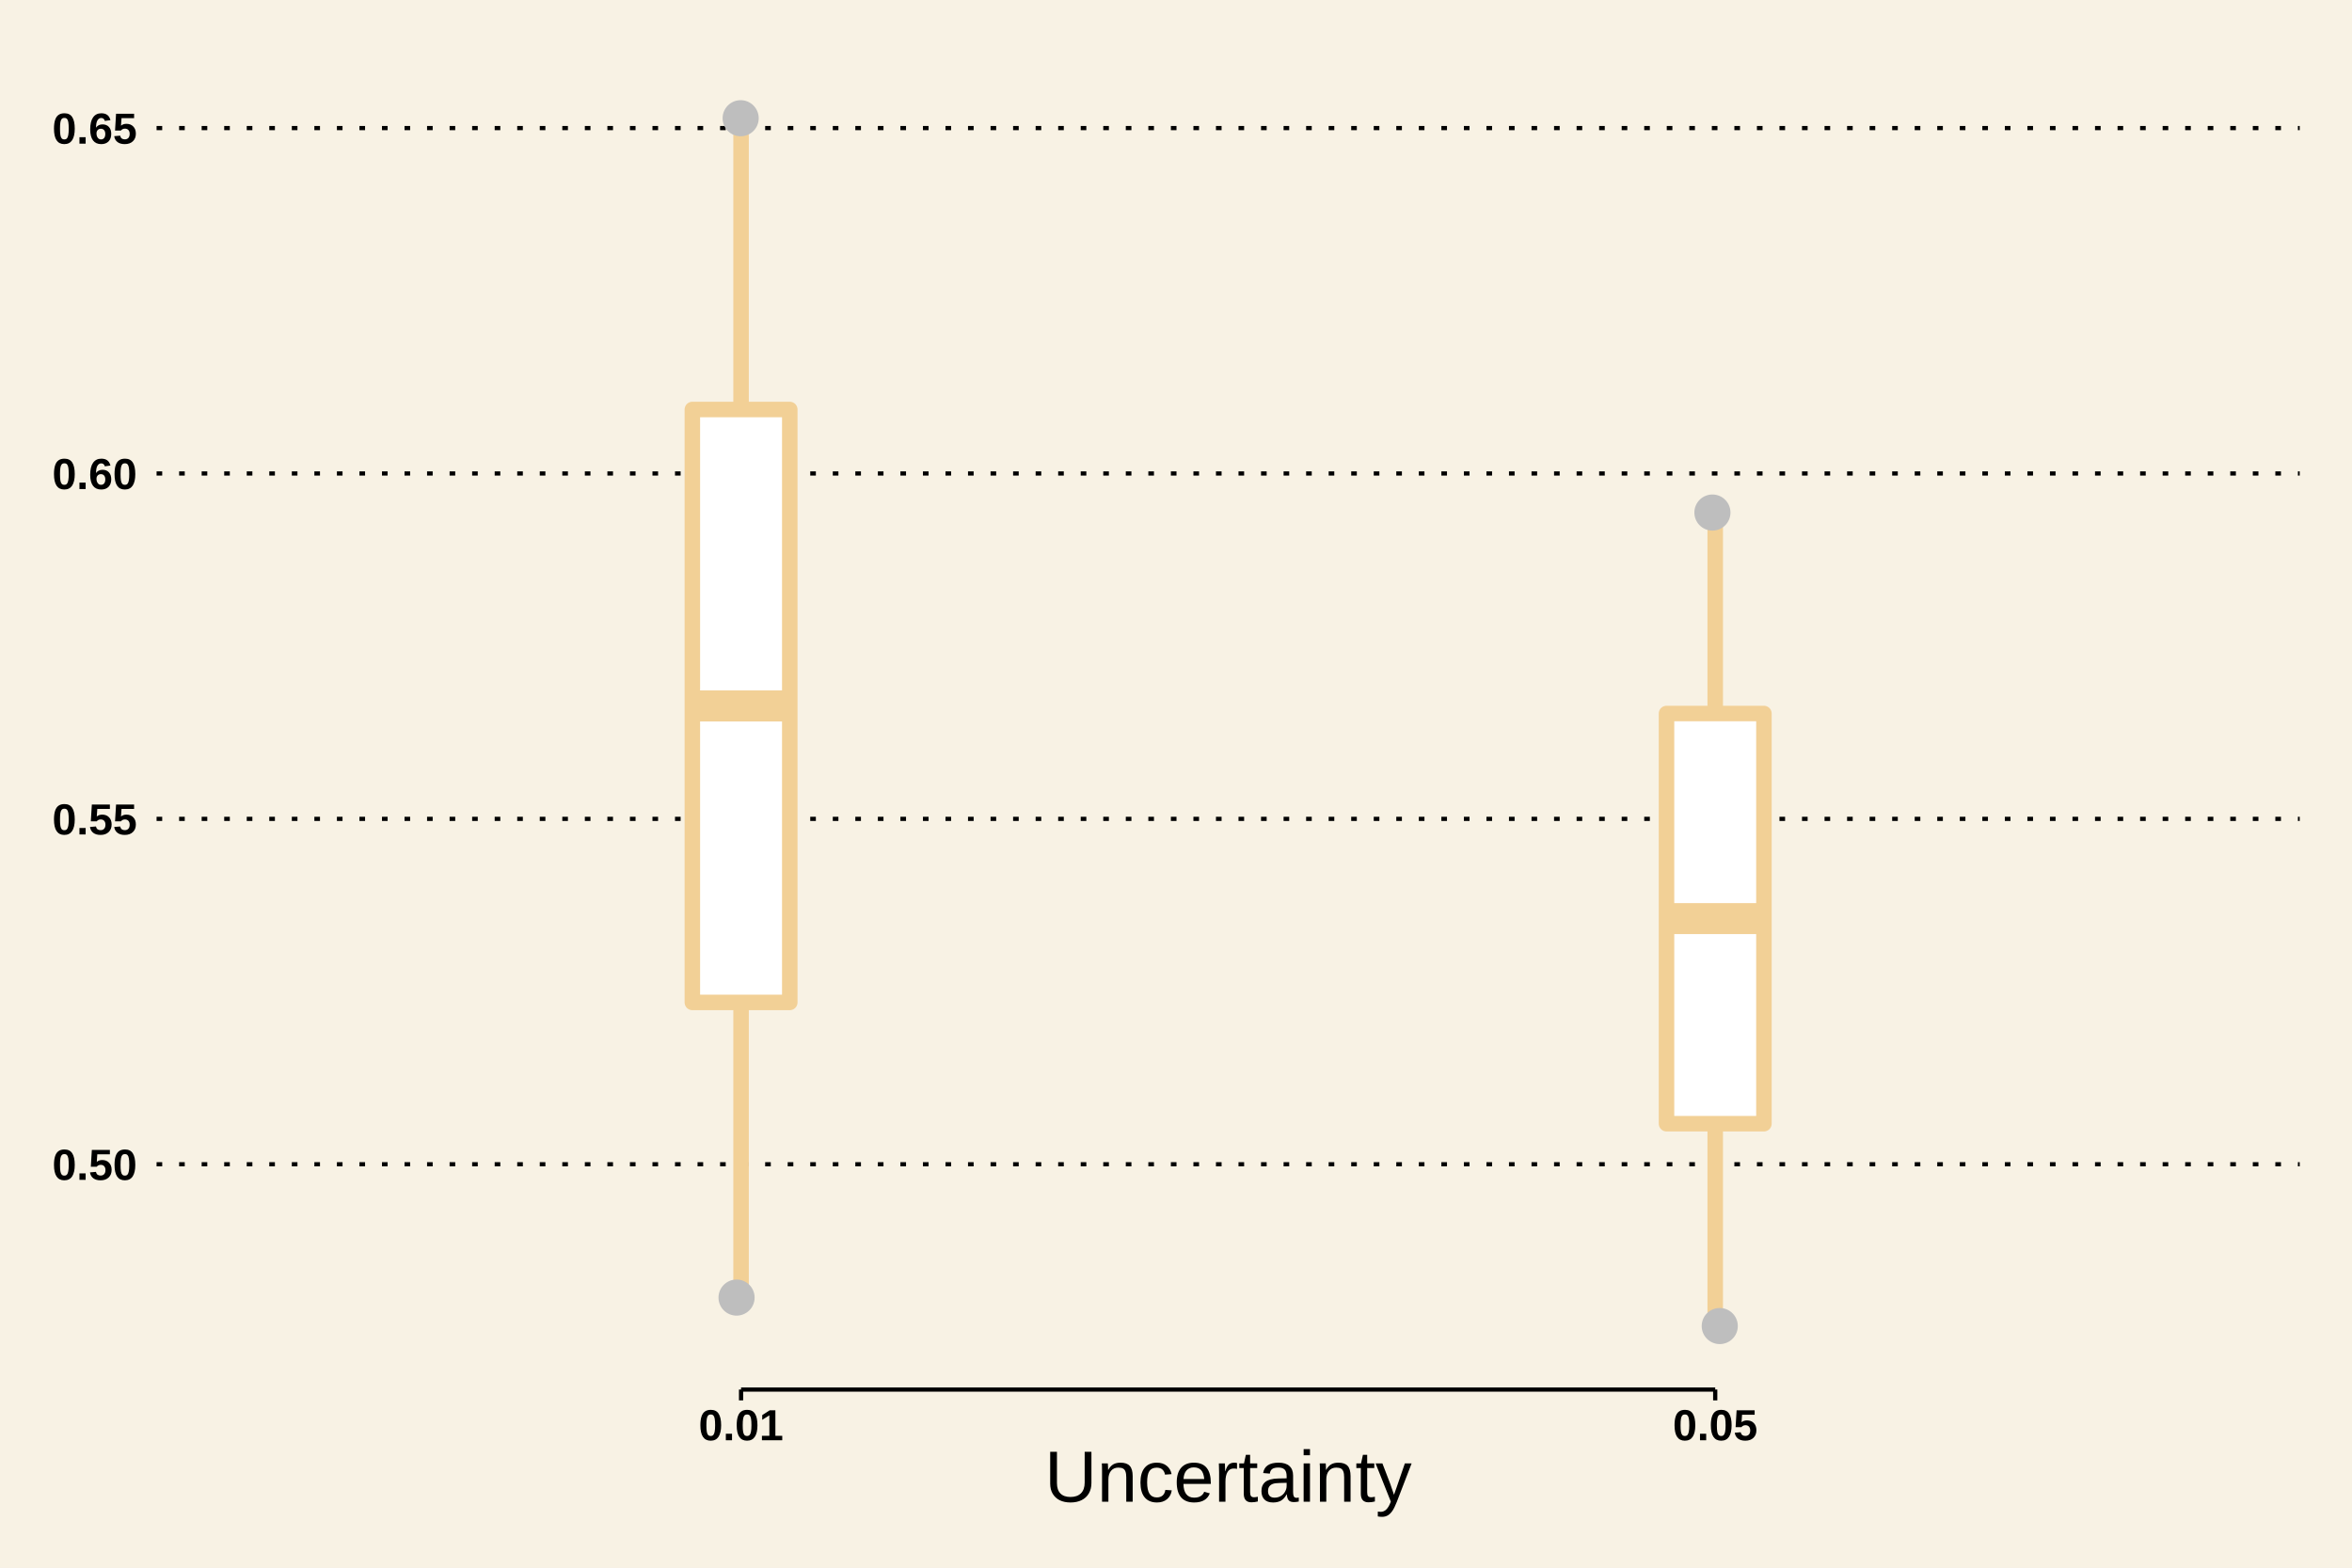
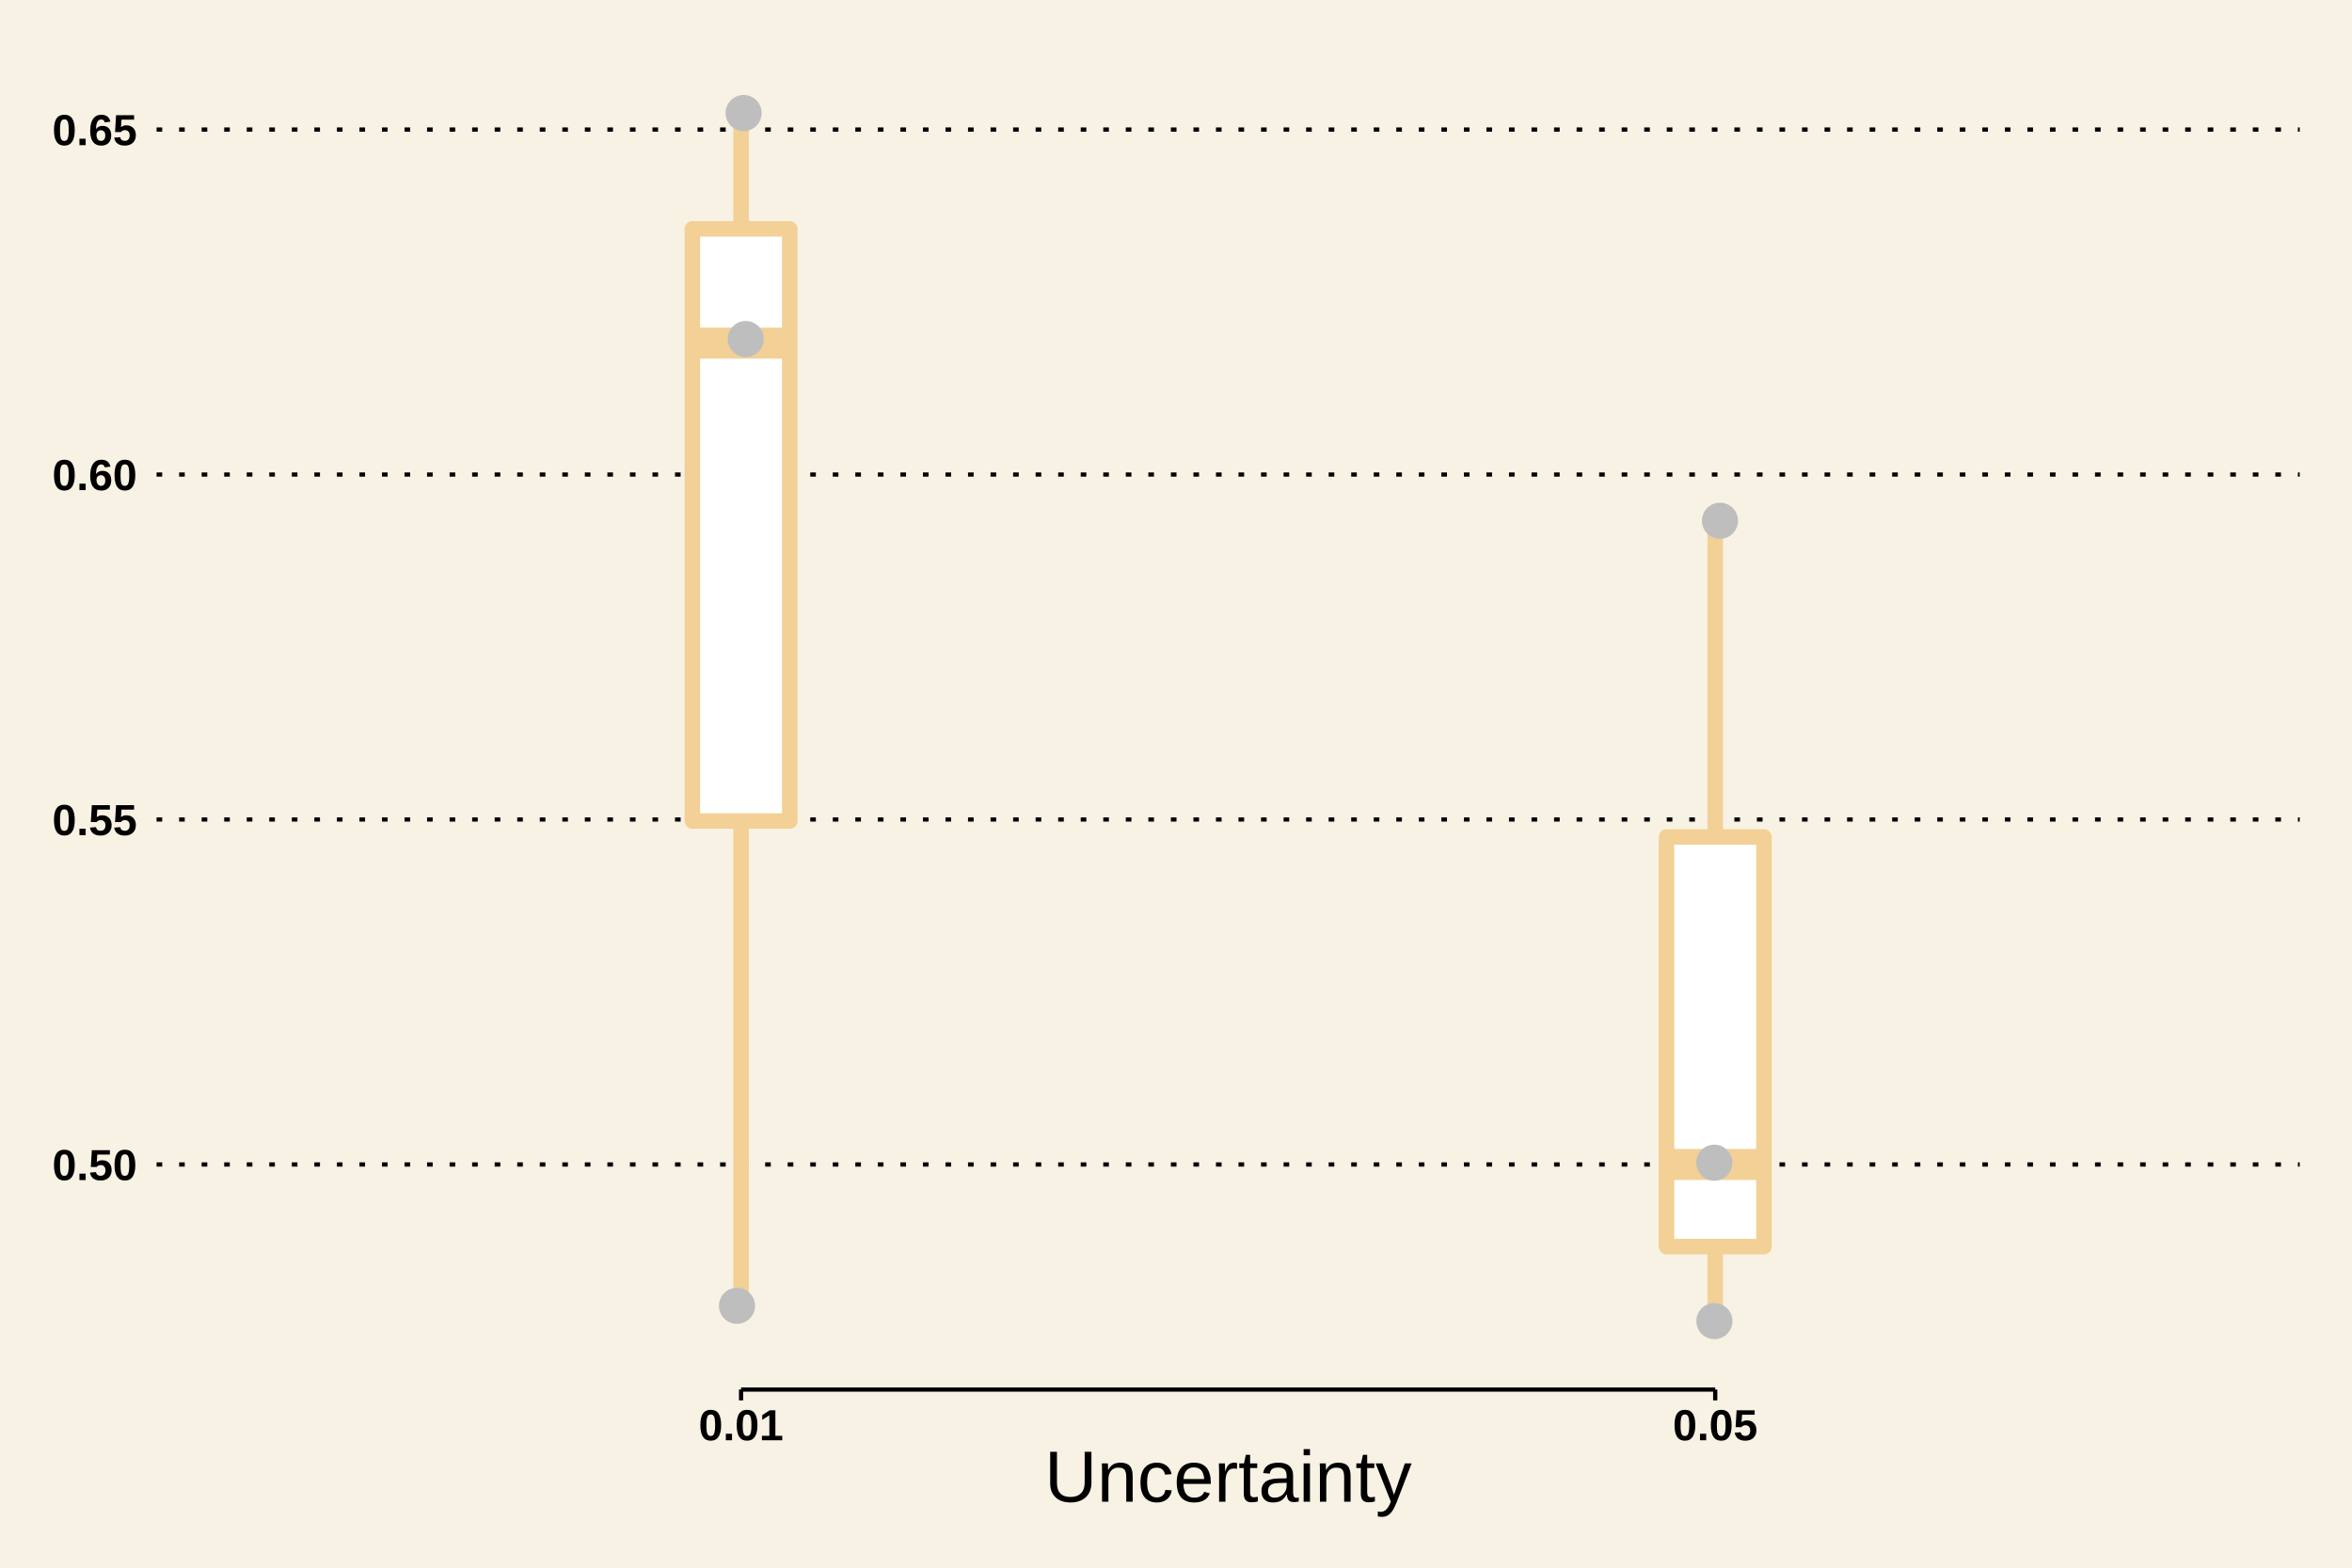
<svg xmlns="http://www.w3.org/2000/svg" class="svglite" width="648.00pt" height="432.00pt" viewBox="0 0 648.00 432.00">
  <defs>
    <style type="text/css">
    .svglite line, .svglite polyline, .svglite polygon, .svglite path, .svglite rect, .svglite circle {
      fill: none;
      stroke: #000000;
      stroke-linecap: round;
      stroke-linejoin: round;
      stroke-miterlimit: 10.00;
    }
    .svglite text {
      white-space: pre;
    }
  </style>
  </defs>
  <rect width="100%" height="100%" style="stroke: none; fill: #F8F2E4;" />
  <defs>
    <clipPath id="cpMC4wMHw2NDguMDB8MC4wMHw0MzIuMDA=">
      <rect x="0.00" y="0.00" width="648.00" height="432.00" />
    </clipPath>
  </defs>
  <g clip-path="url(#cpMC4wMHw2NDguMDB8MC4wMHw0MzIuMDA=)">
    <rect x="-0" y="0" width="648.00" height="432.00" style="stroke-width: 1.16; stroke: none; fill: #F8F2E4;" />
  </g>
  <defs>
    <clipPath id="cpNDMuMTR8NjMzLjYwfDE0LjQwfDM4Mi45MQ==">
      <rect x="43.14" y="14.40" width="590.46" height="368.51" />
    </clipPath>
  </defs>
  <g clip-path="url(#cpNDMuMTR8NjMzLjYwfDE0LjQwfDM4Mi45MQ==)">
    <rect x="43.14" y="14.40" width="590.46" height="368.51" style="stroke-width: 1.16; stroke: none; fill: #F8F2E4;" />
-     <polyline points="43.14,320.83 633.60,320.83 " style="stroke-width: 1.16; stroke-dasharray: 1.55,4.66; stroke-linecap: butt;" />
-     <polyline points="43.14,225.65 633.60,225.65 " style="stroke-width: 1.16; stroke-dasharray: 1.55,4.66; stroke-linecap: butt;" />
-     <polyline points="43.14,130.47 633.60,130.47 " style="stroke-width: 1.16; stroke-dasharray: 1.55,4.66; stroke-linecap: butt;" />
-     <polyline points="43.14,35.29 633.60,35.29 " style="stroke-width: 1.16; stroke-dasharray: 1.55,4.66; stroke-linecap: butt;" />
-     <line x1="204.17" y1="112.84" x2="204.17" y2="31.15" style="stroke-width: 4.27; stroke: #F2D096; stroke-linecap: butt;" />
-     <line x1="204.17" y1="276.23" x2="204.17" y2="357.92" style="stroke-width: 4.27; stroke: #F2D096; stroke-linecap: butt;" />
-     <polygon points="190.75,112.84 190.75,276.23 217.59,276.23 217.59,112.84 190.75,112.84 " style="stroke-width: 4.27; stroke: #F2D096; fill: #FFFFFF;" />
-     <line x1="190.75" y1="194.53" x2="217.59" y2="194.53" style="stroke-width: 8.54; stroke: #F2D096; stroke-linecap: butt;" />
-     <line x1="472.56" y1="196.62" x2="472.56" y2="140.11" style="stroke-width: 4.27; stroke: #F2D096; stroke-linecap: butt;" />
-     <line x1="472.56" y1="309.65" x2="472.56" y2="366.16" style="stroke-width: 4.27; stroke: #F2D096; stroke-linecap: butt;" />
-     <polygon points="459.14,196.62 459.14,309.65 485.98,309.65 485.98,196.62 459.14,196.62 " style="stroke-width: 4.27; stroke: #F2D096; fill: #FFFFFF;" />
-     <line x1="459.14" y1="253.13" x2="485.98" y2="253.13" style="stroke-width: 8.54; stroke: #F2D096; stroke-linecap: butt;" />
-     <circle cx="204.06" cy="32.58" r="4.62" style="stroke-width: 0.71; stroke: #BEBEBE; fill: #BEBEBE;" />
-     <circle cx="202.93" cy="357.57" r="4.62" style="stroke-width: 0.71; stroke: #BEBEBE; fill: #BEBEBE;" />
-     <circle cx="473.81" cy="365.41" r="4.62" style="stroke-width: 0.71; stroke: #BEBEBE; fill: #BEBEBE;" />
-     <circle cx="471.79" cy="141.24" r="4.62" style="stroke-width: 0.71; stroke: #BEBEBE; fill: #BEBEBE;" />
+     <polyline points="43.14,320.89 633.60,320.89 " style="stroke-width: 1.16; stroke-dasharray: 1.55,4.66; stroke-linecap: butt;" />
+     <polyline points="43.14,225.83 633.60,225.83 " style="stroke-width: 1.16; stroke-dasharray: 1.55,4.66; stroke-linecap: butt;" />
+     <polyline points="43.14,130.76 633.60,130.76 " style="stroke-width: 1.16; stroke-dasharray: 1.55,4.66; stroke-linecap: butt;" />
+     <polyline points="43.14,35.70 633.60,35.70 " style="stroke-width: 1.16; stroke-dasharray: 1.55,4.66; stroke-linecap: butt;" />
+     <line x1="204.17" y1="63.06" x2="204.17" y2="31.57" style="stroke-width: 4.27; stroke: #F2D096; stroke-linecap: butt;" />
+     <line x1="204.17" y1="226.24" x2="204.17" y2="357.93" style="stroke-width: 4.27; stroke: #F2D096; stroke-linecap: butt;" />
+     <polygon points="190.75,63.06 190.75,226.24 217.59,226.24 217.59,63.06 190.75,63.06 " style="stroke-width: 4.27; stroke: #F2D096; fill: #FFFFFF;" />
+     <line x1="190.75" y1="94.55" x2="217.59" y2="94.55" style="stroke-width: 8.54; stroke: #F2D096; stroke-linecap: butt;" />
+     <line x1="472.56" y1="230.64" x2="472.56" y2="140.39" style="stroke-width: 4.27; stroke: #F2D096; stroke-linecap: butt;" />
+     <line x1="472.56" y1="343.52" x2="472.56" y2="366.16" style="stroke-width: 4.27; stroke: #F2D096; stroke-linecap: butt;" />
+     <polygon points="459.14,230.64 459.14,343.52 485.98,343.52 485.98,230.64 459.14,230.64 " style="stroke-width: 4.27; stroke: #F2D096; fill: #FFFFFF;" />
+     <line x1="459.14" y1="320.89" x2="485.98" y2="320.89" style="stroke-width: 8.54; stroke: #F2D096; stroke-linecap: butt;" />
+     <circle cx="204.87" cy="31.15" r="4.62" style="stroke-width: 0.71; stroke: #BEBEBE; fill: #BEBEBE;" />
+     <circle cx="203.05" cy="359.83" r="4.62" style="stroke-width: 0.71; stroke: #BEBEBE; fill: #BEBEBE;" />
+     <circle cx="205.46" cy="93.43" r="4.62" style="stroke-width: 0.71; stroke: #BEBEBE; fill: #BEBEBE;" />
+     <circle cx="472.34" cy="364.05" r="4.62" style="stroke-width: 0.71; stroke: #BEBEBE; fill: #BEBEBE;" />
+     <circle cx="473.87" cy="143.50" r="4.62" style="stroke-width: 0.71; stroke: #BEBEBE; fill: #BEBEBE;" />
+     <circle cx="472.31" cy="320.40" r="4.62" style="stroke-width: 0.71; stroke: #BEBEBE; fill: #BEBEBE;" />
    <rect x="43.14" y="14.40" width="590.46" height="368.51" style="stroke-width: 1.16; stroke: none;" />
  </g>
  <g clip-path="url(#cpMC4wMHw2NDguMDB8MC4wMHw0MzIuMDA=)">
-     <text x="37.76" y="325.13" text-anchor="end" style="font-size: 12.00px; font-weight: bold; font-family: &quot;Arial&quot;;" textLength="23.36px" lengthAdjust="spacingAndGlyphs">0.50</text>
-     <text x="37.76" y="229.95" text-anchor="end" style="font-size: 12.00px; font-weight: bold; font-family: &quot;Arial&quot;;" textLength="23.36px" lengthAdjust="spacingAndGlyphs">0.55</text>
-     <text x="37.76" y="134.77" text-anchor="end" style="font-size: 12.00px; font-weight: bold; font-family: &quot;Arial&quot;;" textLength="23.36px" lengthAdjust="spacingAndGlyphs">0.60</text>
-     <text x="37.76" y="39.59" text-anchor="end" style="font-size: 12.00px; font-weight: bold; font-family: &quot;Arial&quot;;" textLength="23.36px" lengthAdjust="spacingAndGlyphs">0.65</text>
+     <text x="37.76" y="325.19" text-anchor="end" style="font-size: 12.00px; font-weight: bold; font-family: &quot;Arial&quot;;" textLength="23.36px" lengthAdjust="spacingAndGlyphs">0.50</text>
+     <text x="37.76" y="230.13" text-anchor="end" style="font-size: 12.00px; font-weight: bold; font-family: &quot;Arial&quot;;" textLength="23.36px" lengthAdjust="spacingAndGlyphs">0.55</text>
+     <text x="37.76" y="135.06" text-anchor="end" style="font-size: 12.00px; font-weight: bold; font-family: &quot;Arial&quot;;" textLength="23.36px" lengthAdjust="spacingAndGlyphs">0.60</text>
+     <text x="37.76" y="40.00" text-anchor="end" style="font-size: 12.00px; font-weight: bold; font-family: &quot;Arial&quot;;" textLength="23.36px" lengthAdjust="spacingAndGlyphs">0.65</text>
    <polyline points="204.17,382.91 472.56,382.91 " style="stroke-width: 1.16; stroke-linecap: butt;" />
    <polyline points="204.17,385.90 204.17,382.91 " style="stroke-width: 1.16; stroke-linecap: butt;" />
    <polyline points="472.56,385.90 472.56,382.91 " style="stroke-width: 1.16; stroke-linecap: butt;" />
    <text x="204.17" y="396.88" text-anchor="middle" style="font-size: 12.00px; font-weight: bold; font-family: &quot;Arial&quot;;" textLength="23.36px" lengthAdjust="spacingAndGlyphs">0.01</text>
    <text x="472.56" y="396.88" text-anchor="middle" style="font-size: 12.00px; font-weight: bold; font-family: &quot;Arial&quot;;" textLength="23.36px" lengthAdjust="spacingAndGlyphs">0.05</text>
    <text x="338.37" y="413.83" text-anchor="middle" style="font-size: 20.00px; font-family: &quot;Arial&quot;;" textLength="132.03px" lengthAdjust="spacingAndGlyphs">Uncertainty</text>
  </g>
</svg>
